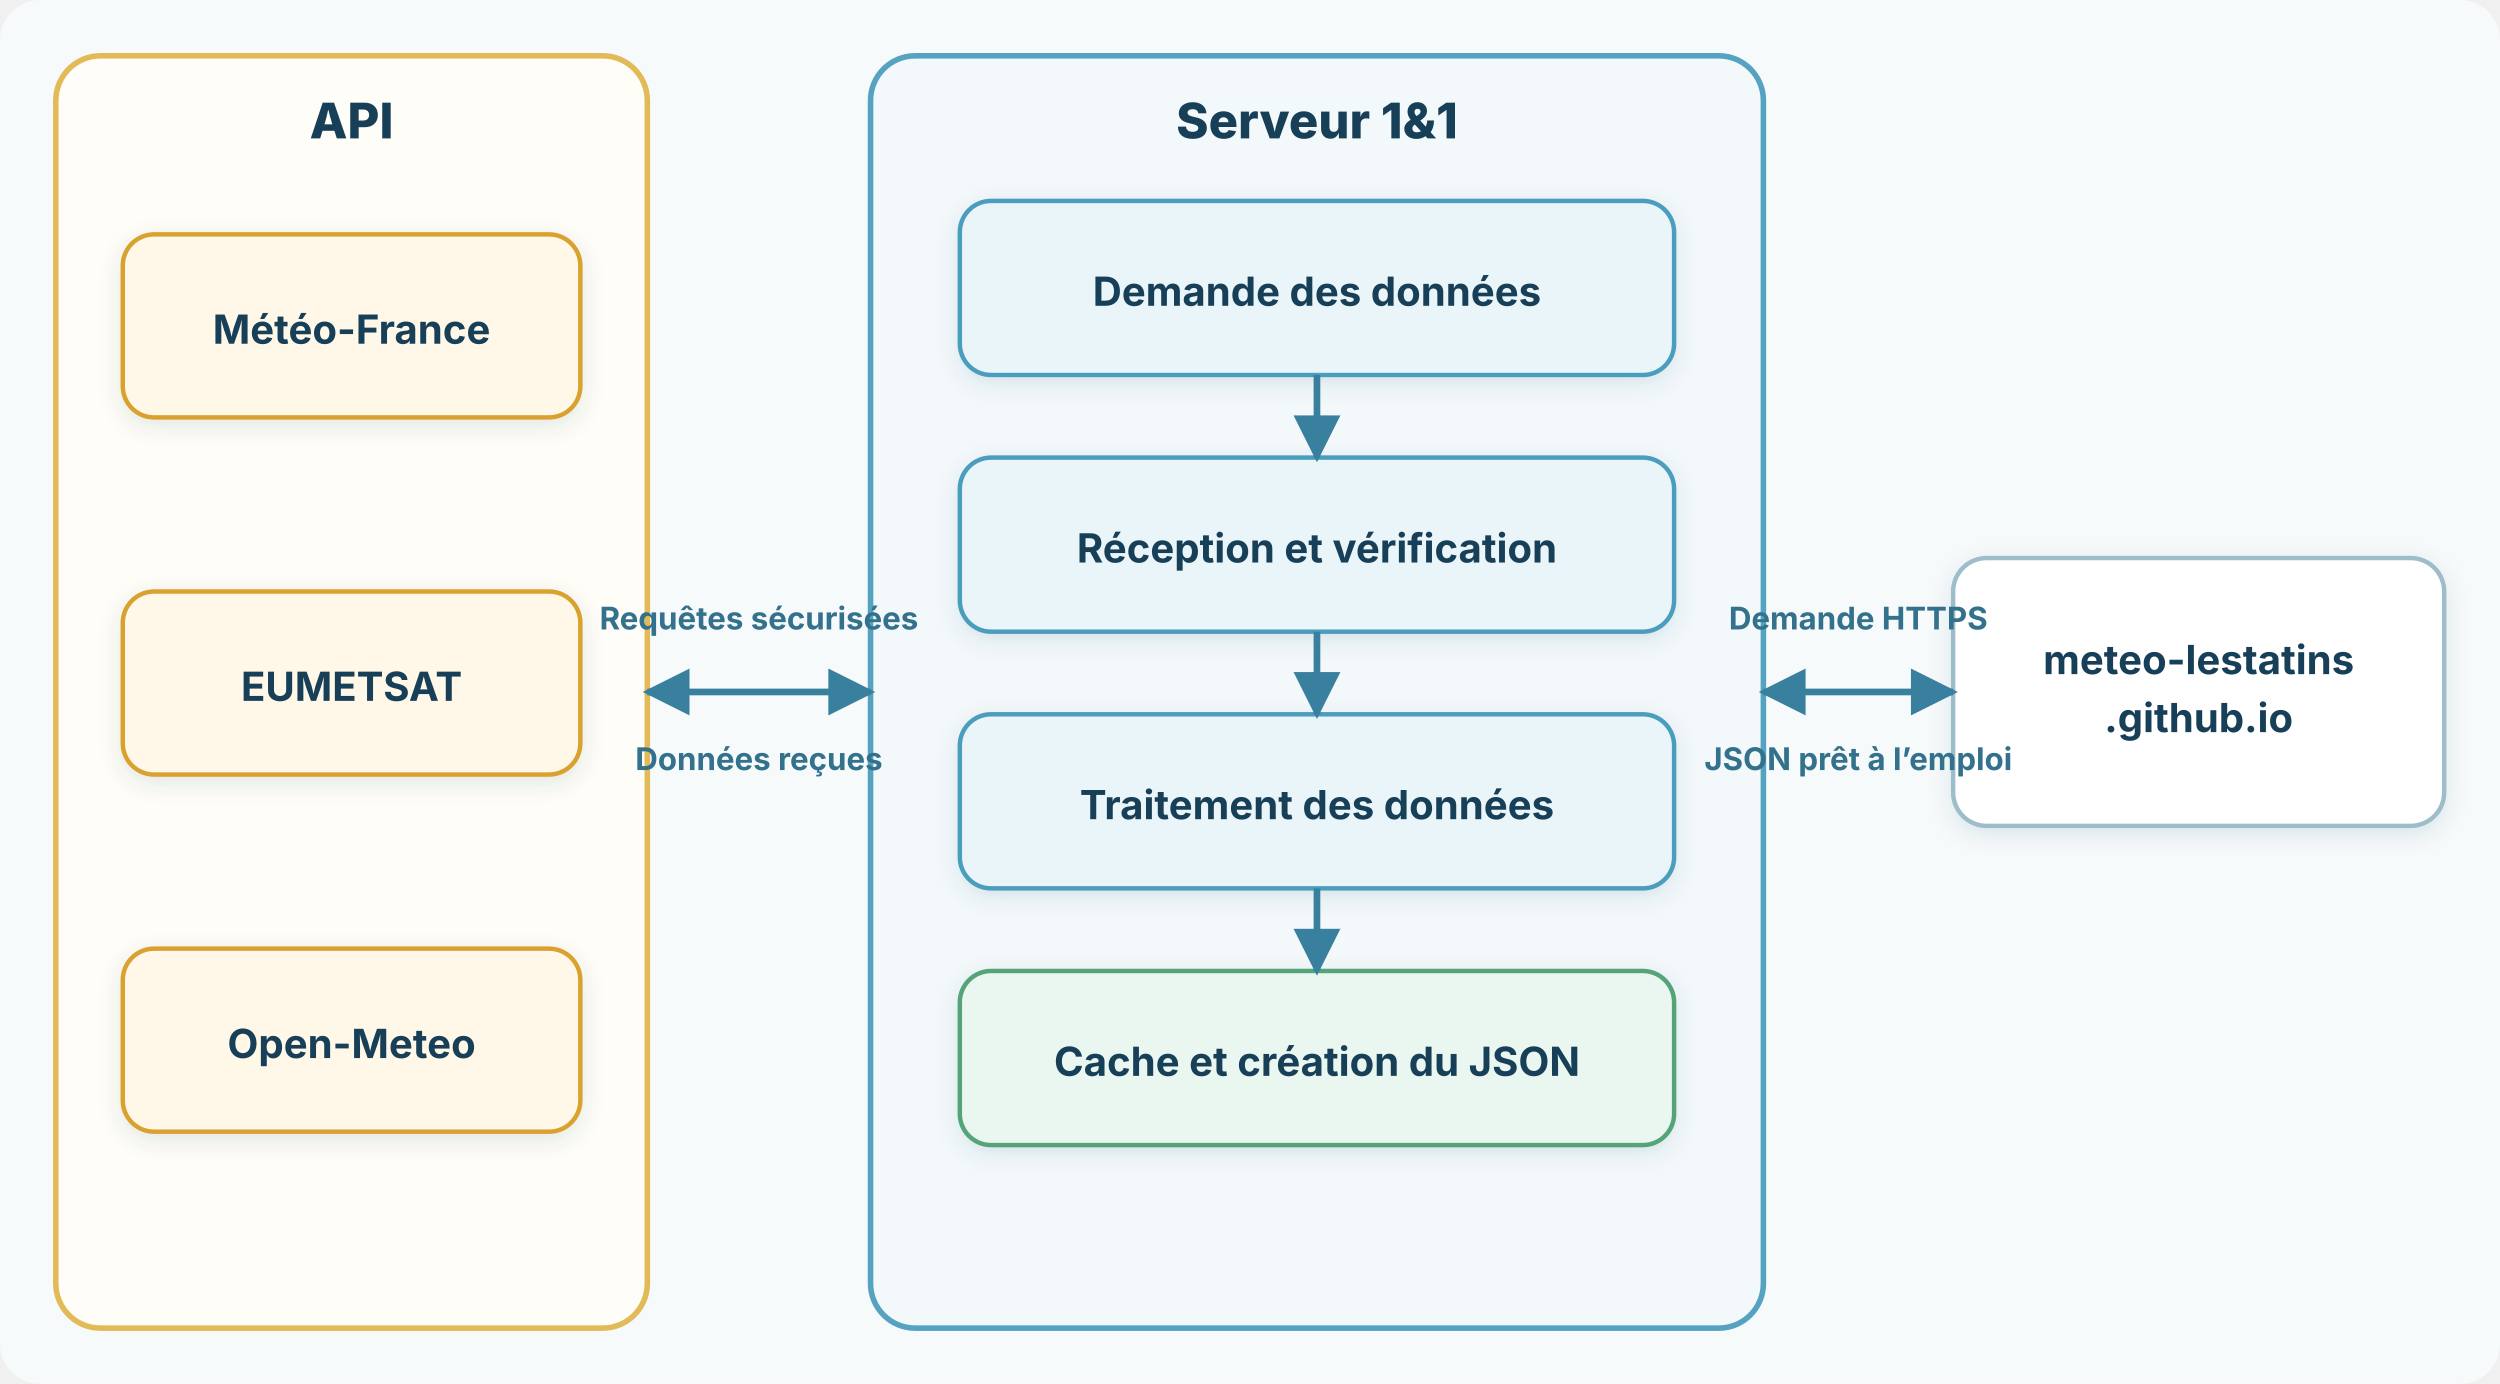
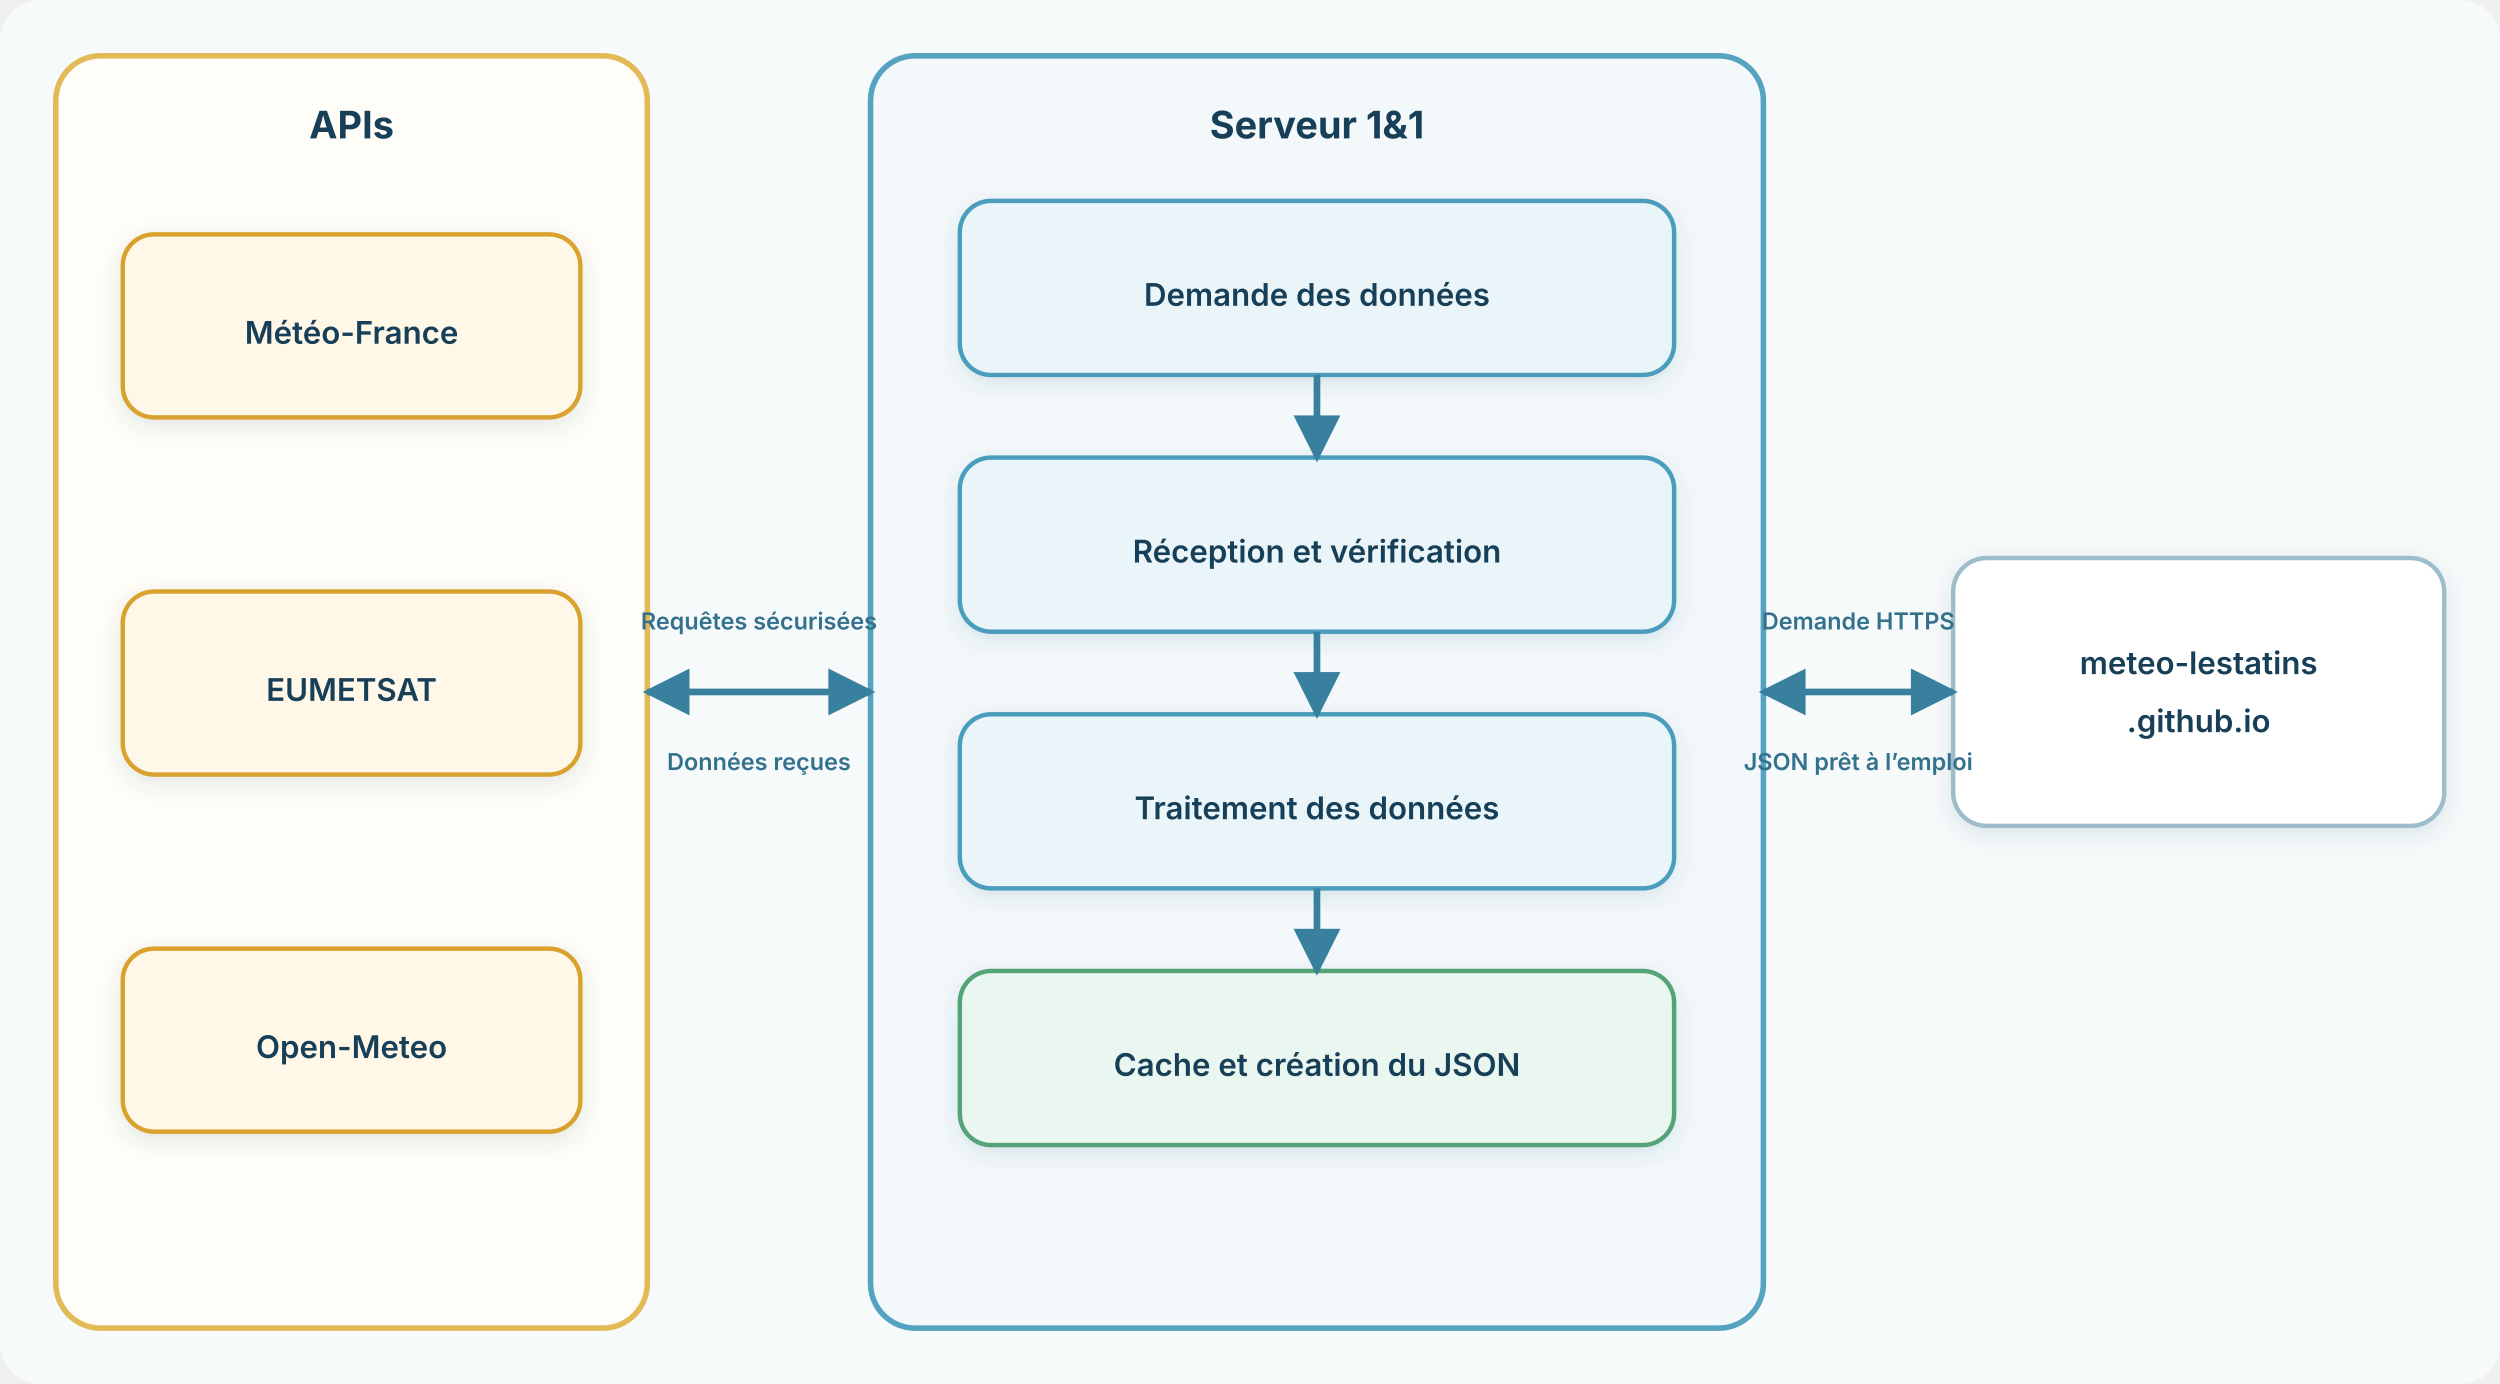
<svg xmlns="http://www.w3.org/2000/svg" viewBox="0 0 1120 620" role="img" aria-labelledby="title description">
  <defs>
    <marker id="arrow" viewBox="0 0 10 10" refX="9" refY="5" markerWidth="7" markerHeight="7" orient="auto-start-reverse">
      <path d="M0 0 10 5 0 10Z" fill="#397f9e" />
    </marker>
    <filter id="shadow" x="-15%" y="-20%" width="130%" height="140%">
      <feDropShadow dx="0" dy="3" stdDeviation="5" flood-color="#244e61" flood-opacity=".12" />
    </filter>
    <style>
      .frame{stroke-width:2.5}.api-frame{fill:#fffdf7;stroke:#e2bb58}.server-frame{fill:#f3f9fb;stroke:#55a3c1}
      .box{stroke-width:2;filter:url(#shadow)}.source{fill:#fff8e8;stroke:#d9a12f}.server{fill:#eaf5f9;stroke:#4b9dbd}.output{fill:#eaf7f0;stroke:#55a378}.site{fill:#fff;stroke:#9dbdca}
-       .frame-title{fill:#173f57;font:800 22px Inter,system-ui,sans-serif}.node-title{fill:#173f57;font:700 18px Inter,system-ui,sans-serif}
+       .frame-title{fill:#173f57;font:700 17px Inter,system-ui,sans-serif}.node-title{fill:#173f57;font:600 14px Inter,system-ui,sans-serif}
      .arrow{fill:none;stroke:#397f9e;stroke-width:3;marker-end:url(#arrow)}.both{marker-start:url(#arrow)}
-       .edge-label{fill:#33718c;font:700 14px Inter,system-ui,sans-serif}
+       .edge-label{fill:#33718c;font:600 10.5px Inter,system-ui,sans-serif}
    </style>
  </defs>
  <rect width="1120" height="620" rx="18" fill="#f7fafb" />
-   <g aria-label="API">
+   <g aria-label="APIs">
    <rect class="frame api-frame" x="25" y="25" width="265" height="570" rx="20" />
-     <text class="frame-title" x="157.5" y="62" text-anchor="middle">API</text>
+     <text class="frame-title" x="157.5" y="62" text-anchor="middle">APIs</text>
    <g transform="translate(55 105)">
      <rect class="box source" width="205" height="82" rx="14" />
      <text class="node-title" x="102.5" y="49" text-anchor="middle">Météo-France</text>
    </g>
    <g transform="translate(55 265)">
      <rect class="box source" width="205" height="82" rx="14" />
      <text class="node-title" x="102.5" y="49" text-anchor="middle">EUMETSAT</text>
    </g>
    <g transform="translate(55 425)">
      <rect class="box source" width="205" height="82" rx="14" />
      <text class="node-title" x="102.5" y="49" text-anchor="middle">Open-Meteo</text>
    </g>
  </g>
  <g aria-label="Serveur 1&amp;1">
    <rect class="frame server-frame" x="390" y="25" width="400" height="570" rx="20" />
    <text class="frame-title" x="590" y="62" text-anchor="middle">Serveur 1&amp;1</text>
    <g transform="translate(430 90)">
      <rect class="box server" width="320" height="78" rx="14" />
      <text class="node-title" x="160" y="47" text-anchor="middle">Demande des données</text>
    </g>
    <g transform="translate(430 205)">
      <rect class="box server" width="320" height="78" rx="14" />
      <text class="node-title" x="160" y="47" text-anchor="middle">Réception et vérification</text>
    </g>
    <g transform="translate(430 320)">
      <rect class="box server" width="320" height="78" rx="14" />
      <text class="node-title" x="160" y="47" text-anchor="middle">Traitement des données</text>
    </g>
    <g transform="translate(430 435)">
      <rect class="box output" width="320" height="78" rx="14" />
      <text class="node-title" x="160" y="47" text-anchor="middle">Cache et création du JSON</text>
    </g>
    <path class="arrow" d="M590 168V205" />
    <path class="arrow" d="M590 283V320" />
    <path class="arrow" d="M590 398V435" />
  </g>
  <g transform="translate(875 250)">
    <rect class="box site" width="220" height="120" rx="15" />
    <text class="node-title" x="110" y="52" text-anchor="middle">meteo-lestatins</text>
    <text class="node-title" x="110" y="78" text-anchor="middle">.github.io</text>
  </g>
  <path class="arrow both" d="M290 310H390" />
  <text class="edge-label" x="340" y="282" text-anchor="middle">Requêtes sécurisées</text>
  <text class="edge-label" x="340" y="345" text-anchor="middle">Données reçues</text>
  <path class="arrow both" d="M790 310H875" />
  <text class="edge-label" x="832.5" y="282" text-anchor="middle">Demande HTTPS</text>
  <text class="edge-label" x="832.5" y="345" text-anchor="middle">JSON prêt à l’emploi</text>
</svg>
